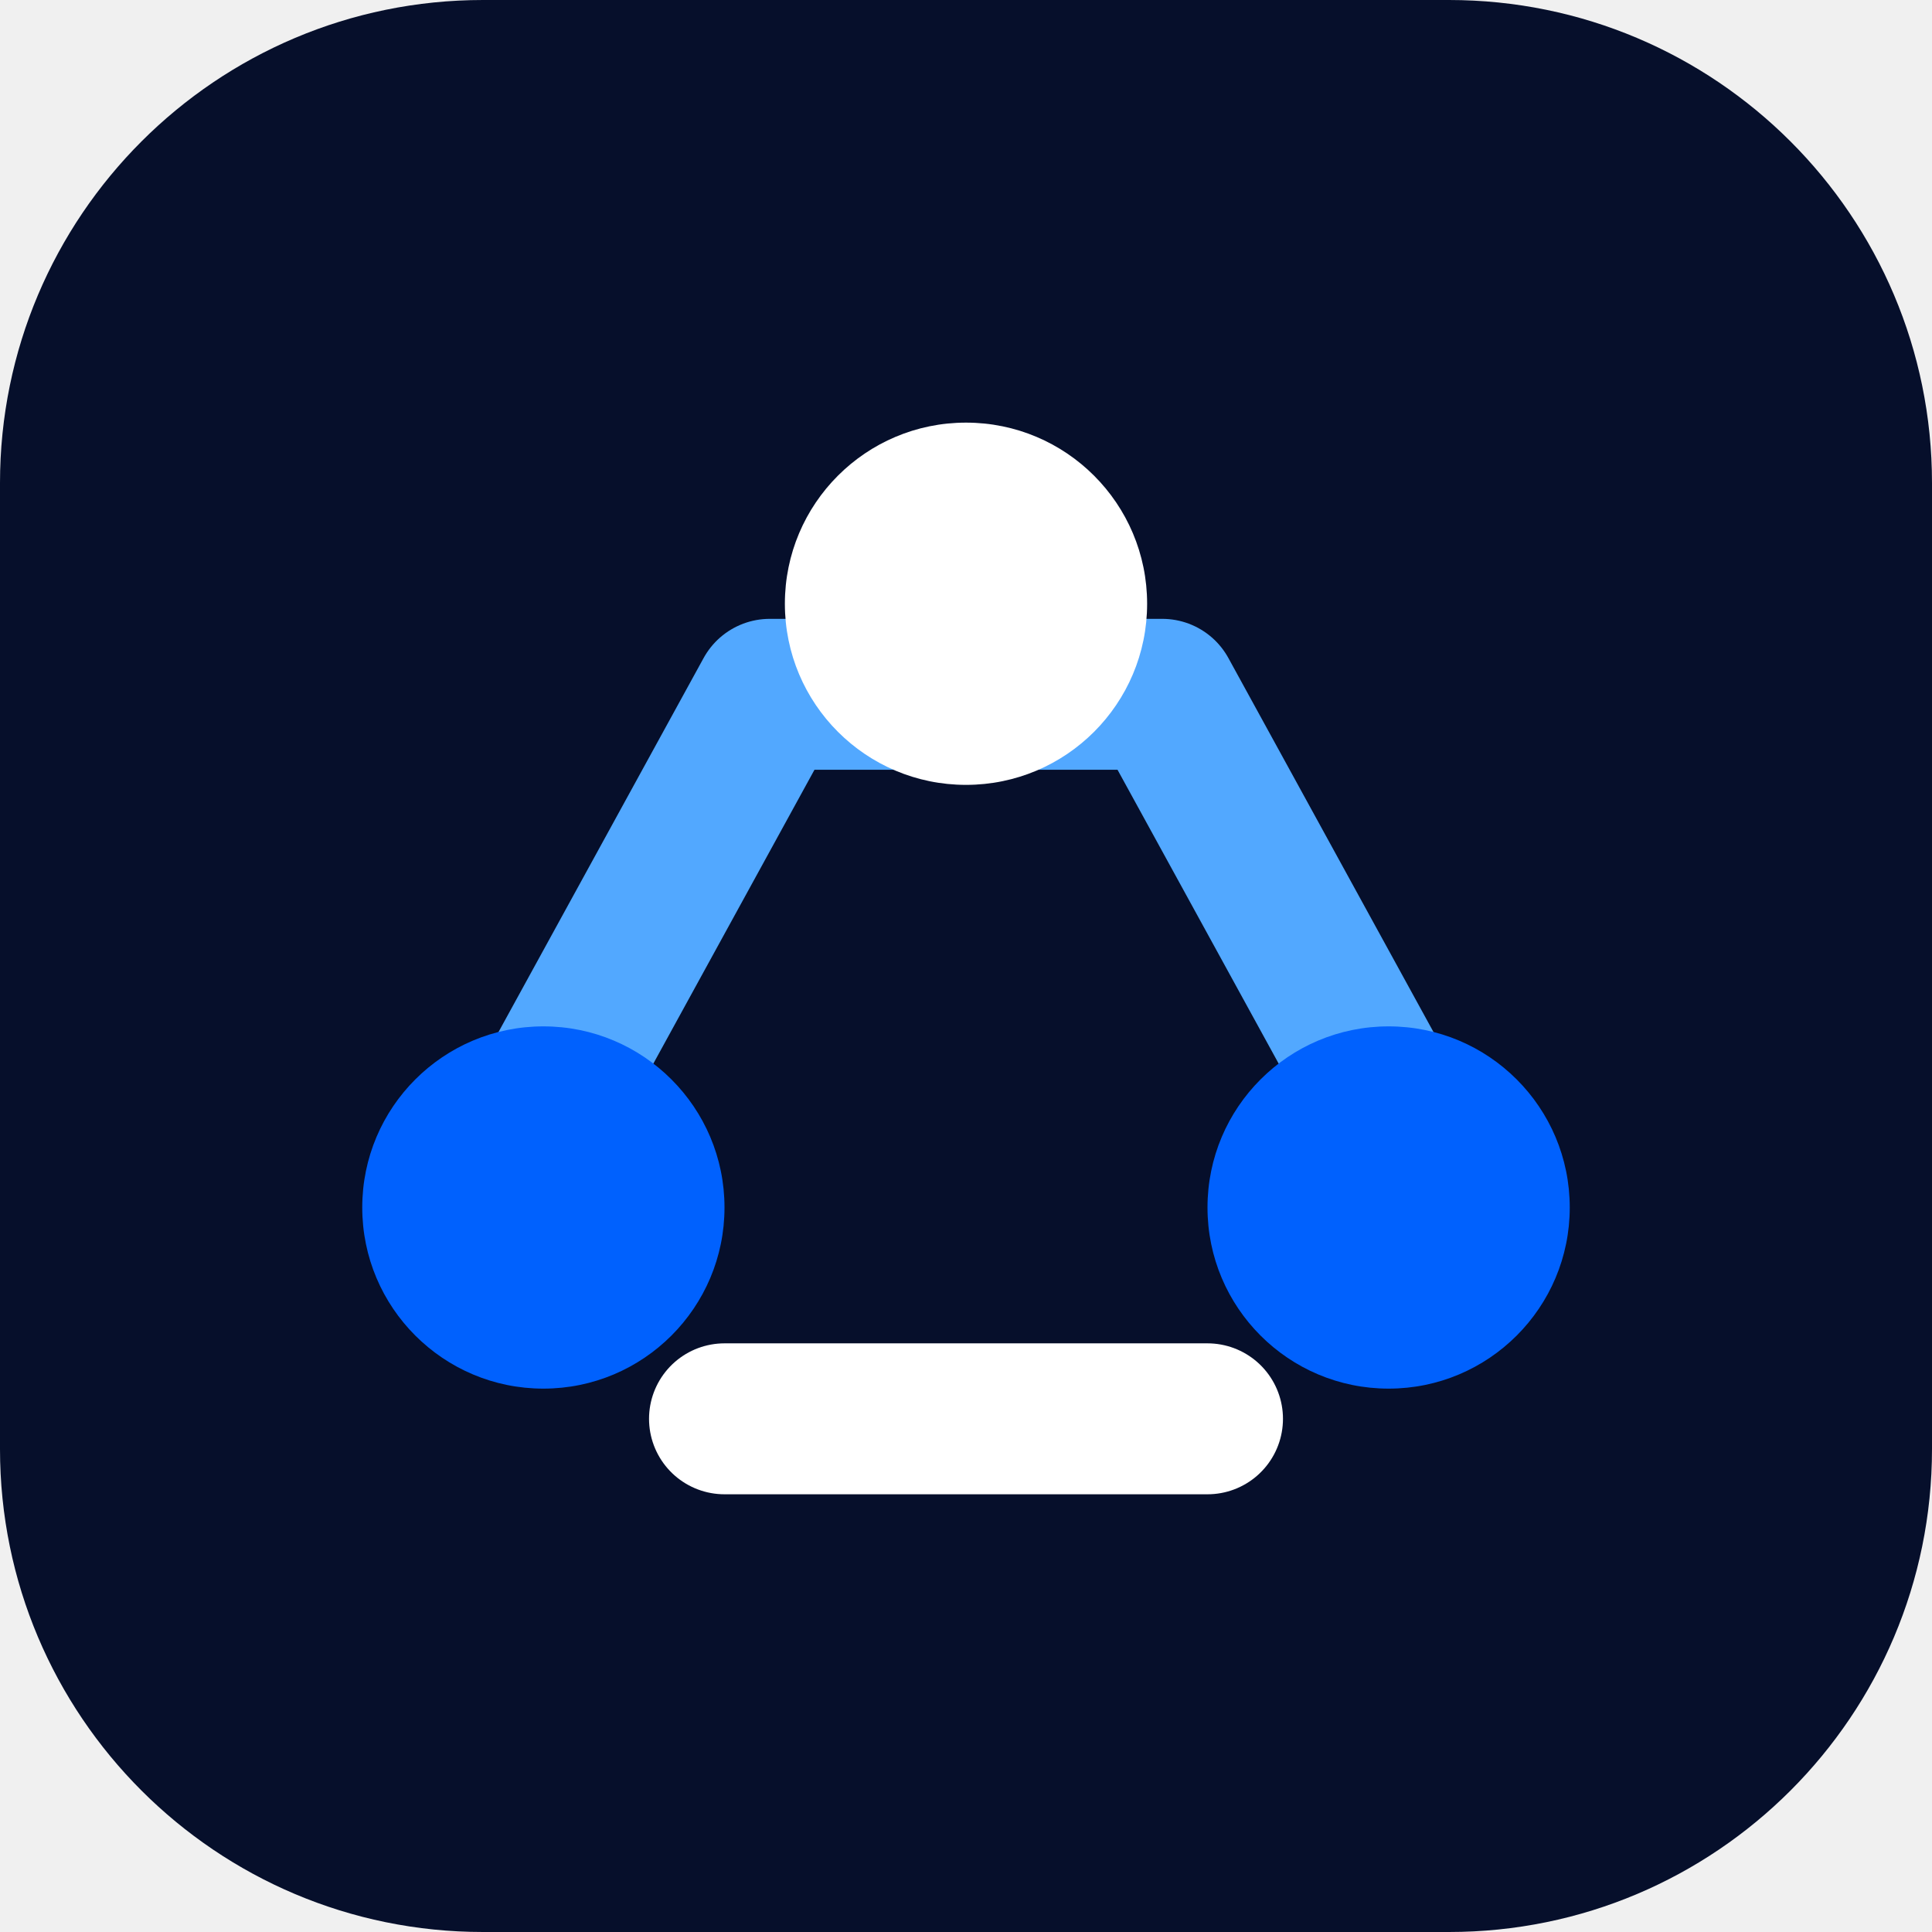
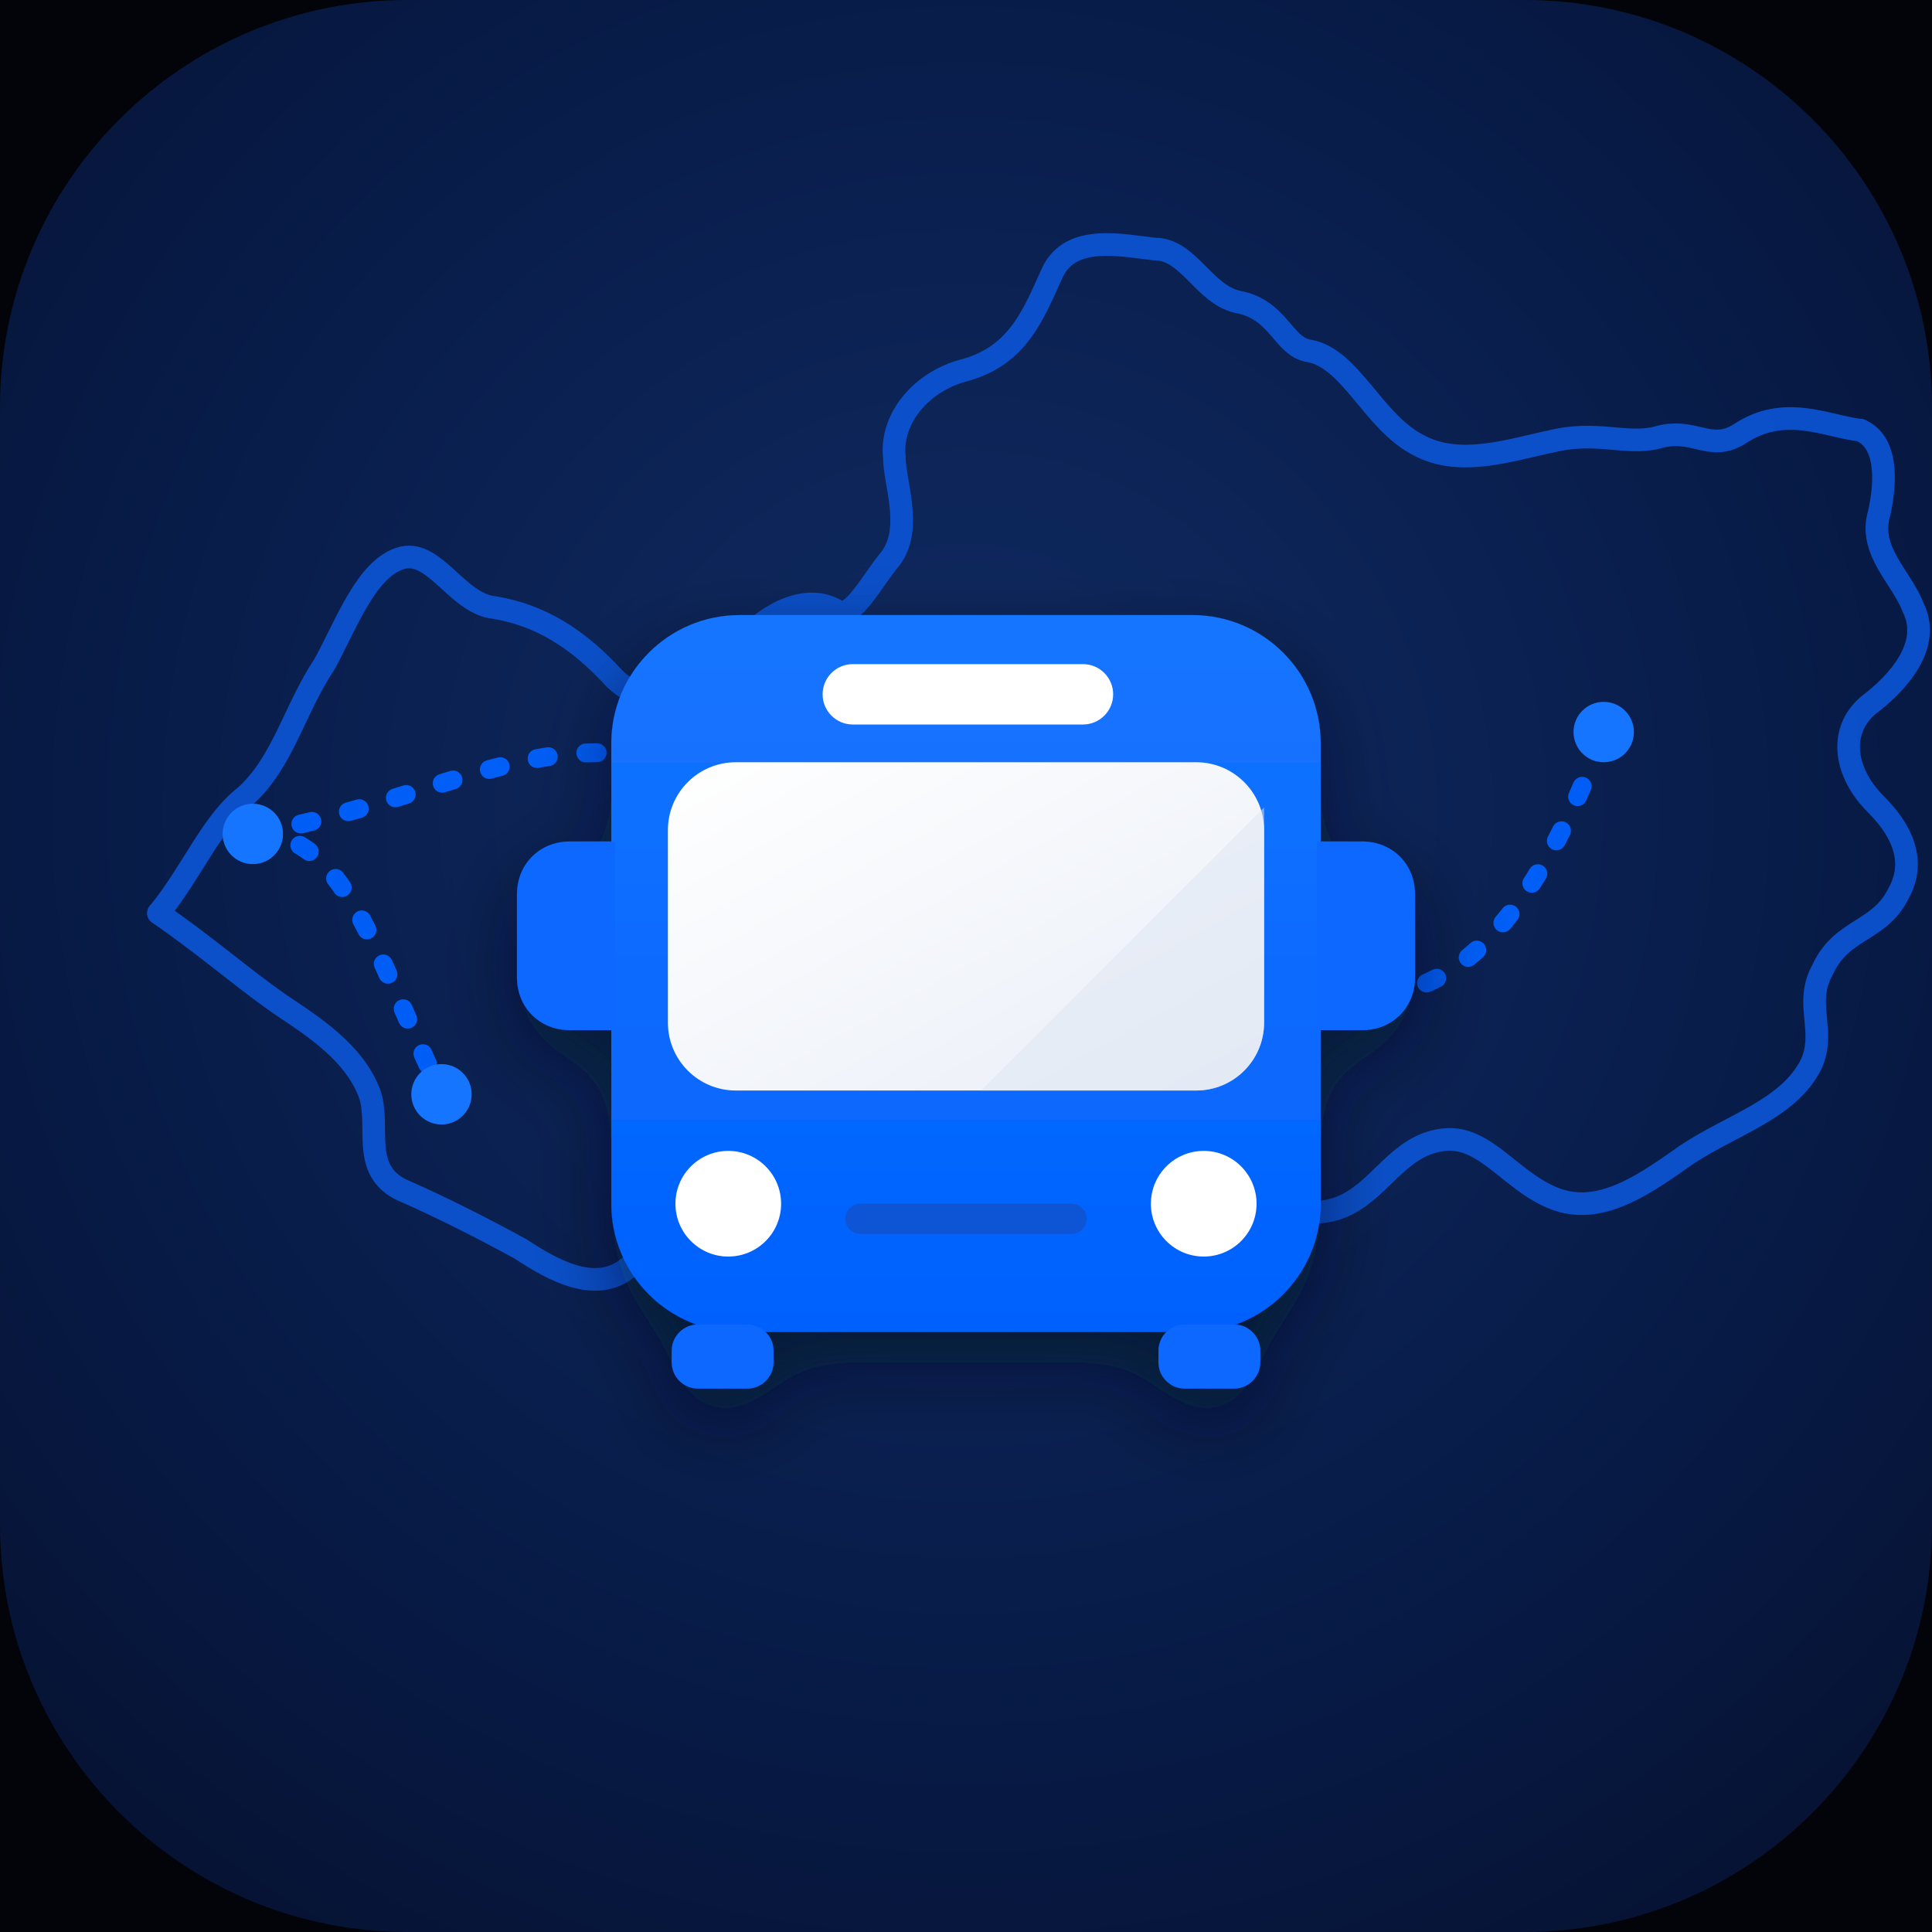
- <svg xmlns="http://www.w3.org/2000/svg" viewBox="0 0 64 64" role="img" aria-label="Andalucia Transit icon">
-   <rect width="64" height="64" rx="16" fill="#060f2b" />
-   <path d="M17 38.5 25.5 23h13L47 38.5" fill="none" stroke="#52a8ff" stroke-width="5" stroke-linecap="round" stroke-linejoin="round" />
-   <circle cx="18" cy="40" r="6" fill="#0061fe" />
-   <circle cx="32" cy="20" r="6" fill="#ffffff" />
-   <circle cx="46" cy="40" r="6" fill="#0061fe" />
-   <path d="M24 47h16" stroke="#ffffff" stroke-width="5" stroke-linecap="round" />
+ <svg xmlns="http://www.w3.org/2000/svg" viewBox="0 0 512 512" role="img" aria-label="Andalucia Transit icon">
+   <defs>
+     <radialGradient id="background" cx="50%" cy="42%" r="78%">
+       <stop offset="0%" stop-color="#102b63" />
+       <stop offset="62%" stop-color="#071a45" />
+       <stop offset="100%" stop-color="#060f2b" />
+     </radialGradient>
+     <linearGradient id="bus-body" x1="0" y1="0" x2="0" y2="1">
+       <stop offset="0%" stop-color="#1675ff" />
+       <stop offset="100%" stop-color="#0061fe" />
+     </linearGradient>
+     <linearGradient id="windshield" x1="0" y1="0" x2="1" y2="1">
+       <stop offset="0%" stop-color="#ffffff" />
+       <stop offset="100%" stop-color="#e9eef7" />
+     </linearGradient>
+     <filter id="bus-shadow" x="-30%" y="-30%" width="160%" height="160%">
+       <feDropShadow dx="0" dy="8" stdDeviation="10" flood-color="#02091c" flood-opacity=".55" />
+     </filter>
+   </defs>
+   <rect id="canvas" width="512" height="512" fill="#02040a" />
+   <rect width="512" height="512" rx="108" fill="url(#background)" />
+   <g id="andalucia-outline" fill="none" stroke="#0b54d4" stroke-width="6" stroke-linecap="round" stroke-linejoin="round" opacity=".92">
+     <path d="M42 242       C51 231 56 218 65 211       C75 202 78 188 86 176       C92 165 97 151 106 148       C115 145 121 160 131 161       C143 163 153 169 163 180       C175 191 187 181 194 173       C203 162 214 157 222 162       C226 164 231 154 236 148       C242 140 237 128 237 121       C236 111 244 101 256 98       C270 94 274 83 279 72       C284 62 297 65 306 66       C315 66 319 78 328 80       C339 82 340 92 347 93       C358 95 364 112 376 118       C387 124 401 119 411 117       C423 114 431 118 439 116       C449 113 453 120 461 115       C473 107 484 113 493 114" />
+     <path d="M493 114       C500 117 500 127 498 136       C495 146 504 153 507 161       C512 171 503 181 495 187       C487 194 489 205 497 213       C506 222 507 230 503 237       C498 247 488 246 483 257       C478 266 484 273 480 282       C474 294 459 298 447 306       C437 313 425 322 413 318       C401 314 394 301 383 302       C372 303 367 313 359 318       C350 324 339 321 328 315       C318 310 310 316 300 319       C287 323 274 320 260 315       C249 311 238 316 227 322       C214 329 202 327 191 323       C180 319 174 331 165 337       C157 342 147 337 138 331       C127 325 117 320 108 316       C95 311 101 299 98 290       C94 279 83 272 74 266       C64 259 55 251 42 242" />
+   </g>
+   <g id="route-network" fill="none" stroke="#0061fe" stroke-width="5" stroke-linecap="round" stroke-dasharray="3 10" opacity=".95">
+     <path d="M67 221 C91 220 99 252 117 290" />
+     <path d="M67 221 C112 213 140 194 173 201" />
+     <path d="M340 260 C374 272 401 259 425 194" />
+   </g>
+   <g id="route-stops" fill="#1675ff">
+     <circle cx="67" cy="221" r="8" />
+     <circle cx="117" cy="290" r="8" />
+     <circle cx="425" cy="194" r="8" />
+   </g>
+   <g id="bus" filter="url(#bus-shadow)">
+     <rect x="162" y="163" width="188" height="190" rx="34" fill="url(#bus-body)" />
+     <path d="M151 223 H163 V273 H151 C143 273 137 267 137 259 V237 C137 229 143 223 151 223Z" fill="#0968ff" />
+     <path d="M361 223 H349 V273 H361 C369 273 375 267 375 259 V237 C375 229 369 223 361 223Z" fill="#0968ff" />
+     <rect x="218" y="176" width="77" height="16" rx="8" fill="#ffffff" />
+     <rect x="177" y="202" width="158" height="87" rx="18" fill="url(#windshield)" />
+     <path d="M260 289 L335 214 V271 C335 281 327 289 317 289Z" fill="#dfe6f2" opacity=".52" />
+     <circle cx="193" cy="319" r="14" fill="#ffffff" />
+     <circle cx="319" cy="319" r="14" fill="#ffffff" />
+     <rect x="224" y="319" width="64" height="8" rx="4" fill="#0b54d4" />
+     <rect x="178" y="351" width="27" height="17" rx="7" fill="#0968ff" />
+     <rect x="307" y="351" width="27" height="17" rx="7" fill="#0968ff" />
+   </g>
</svg>
